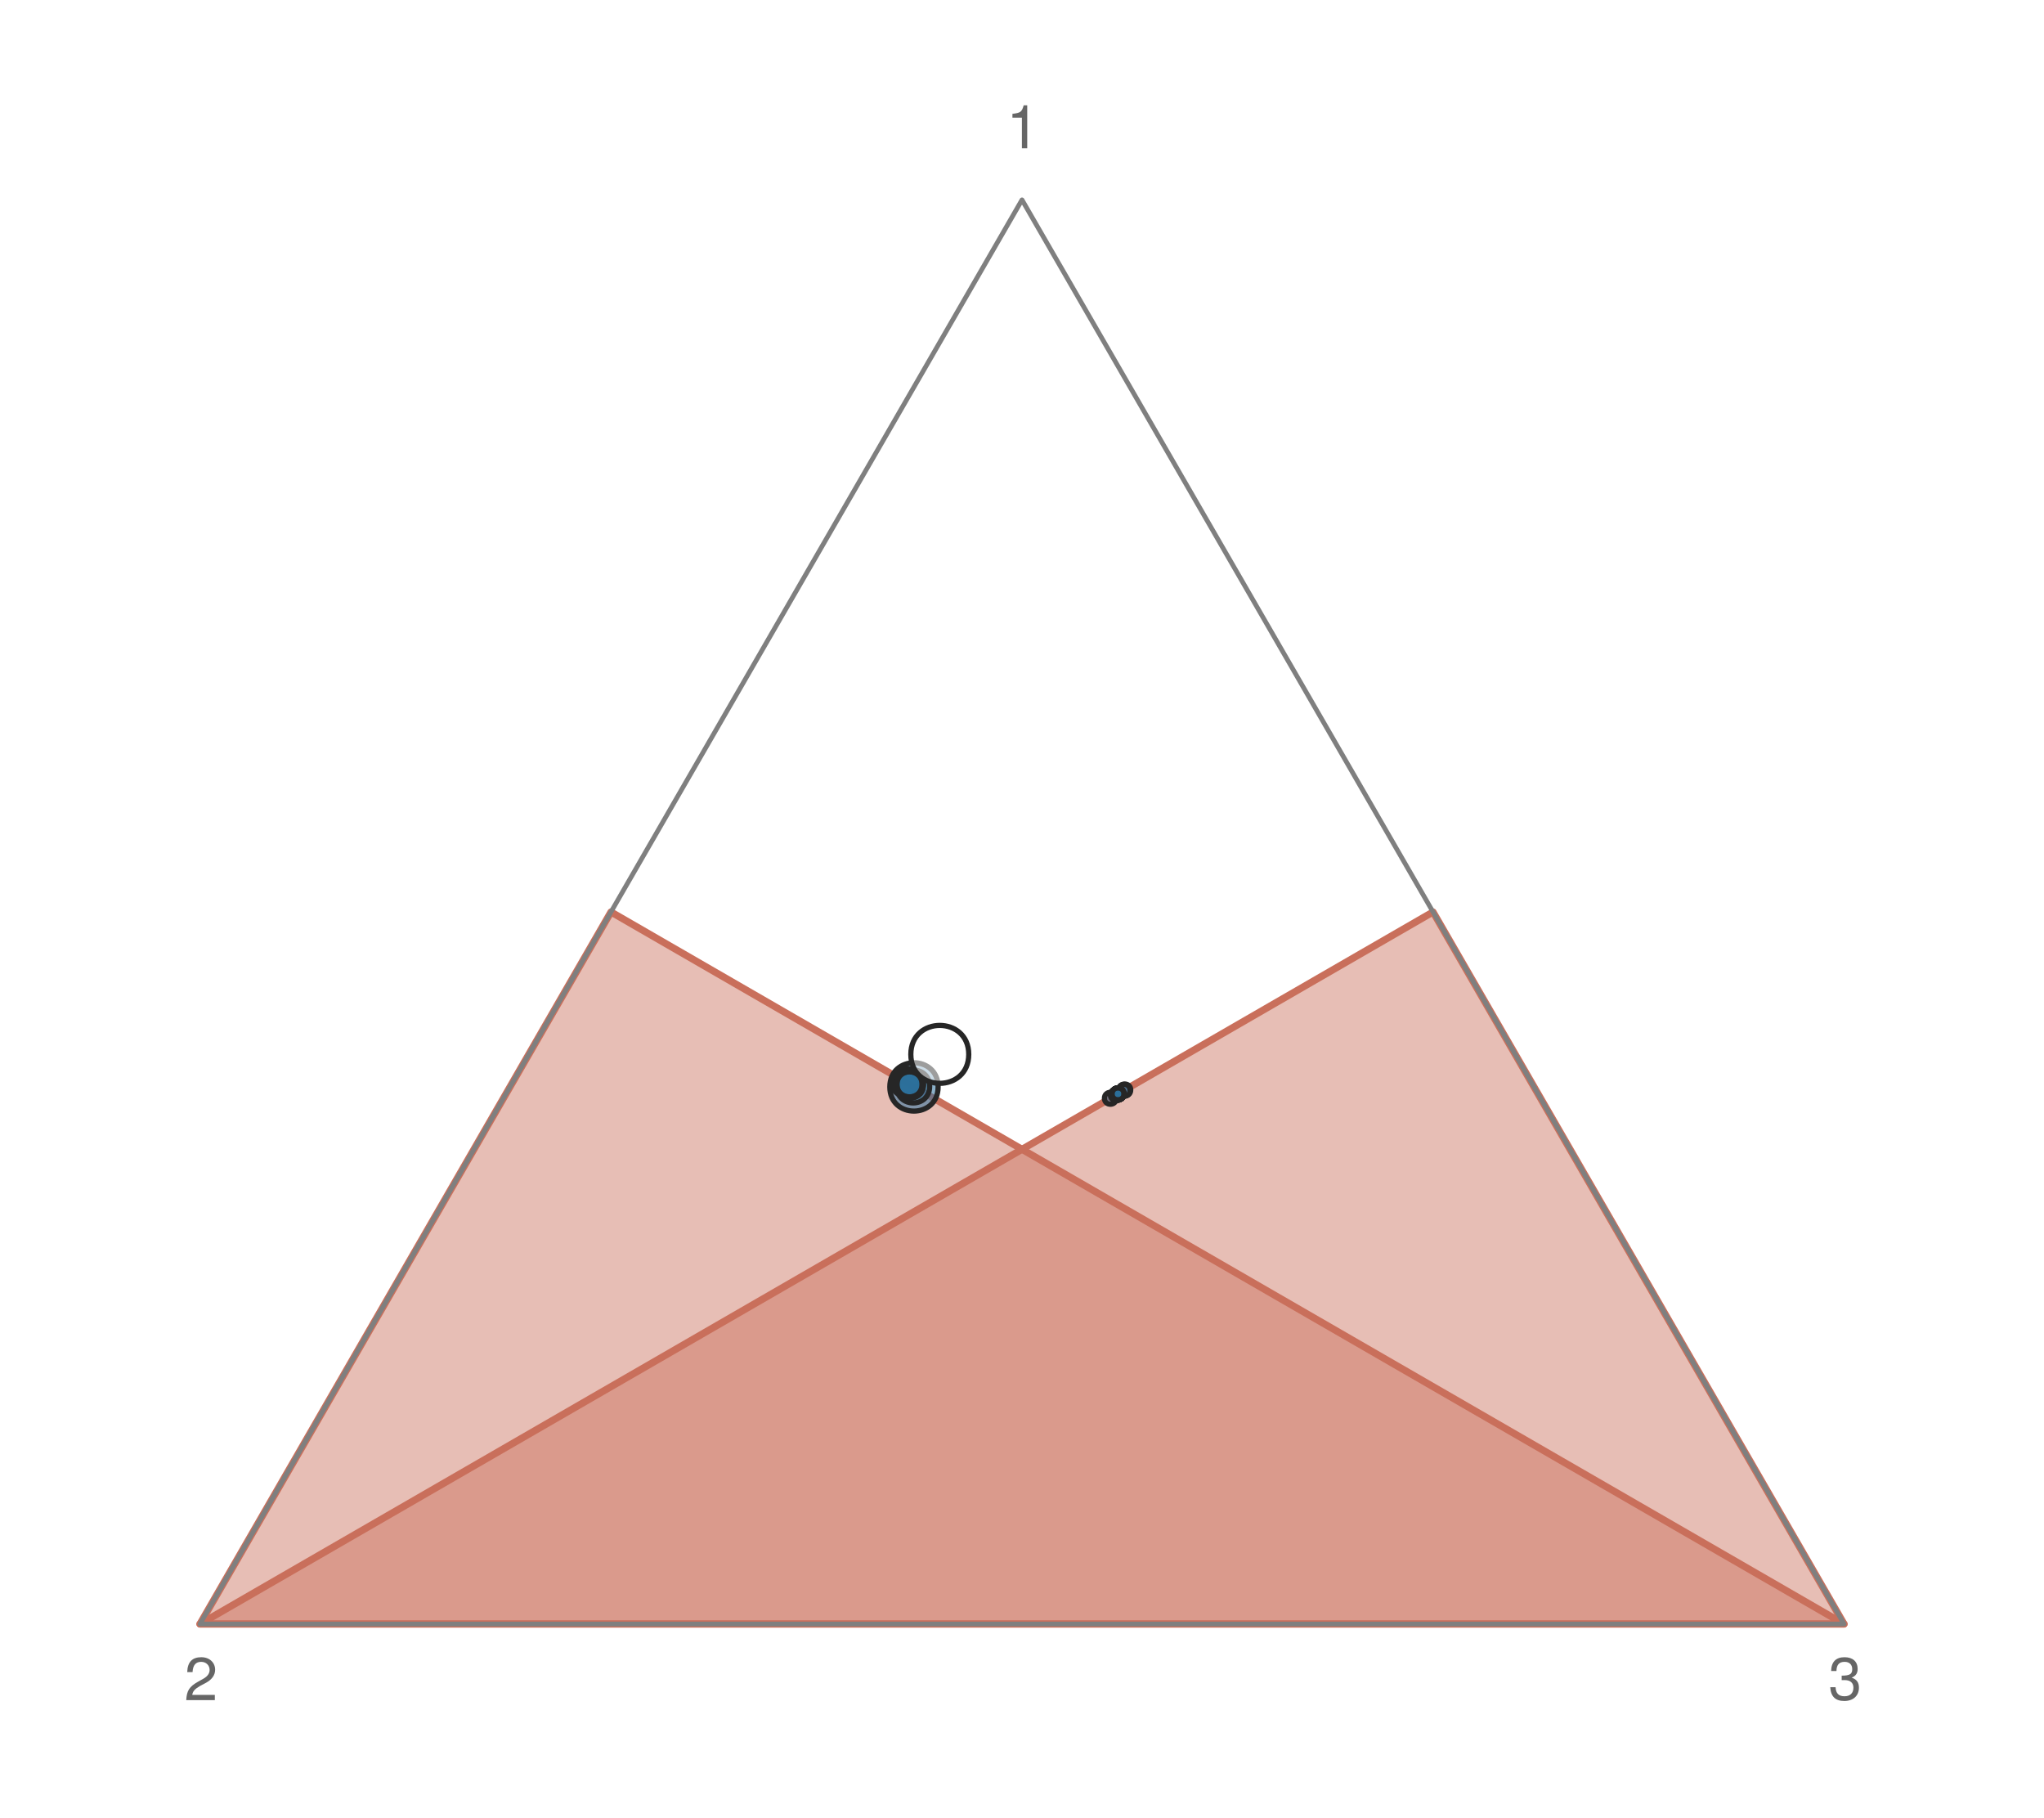
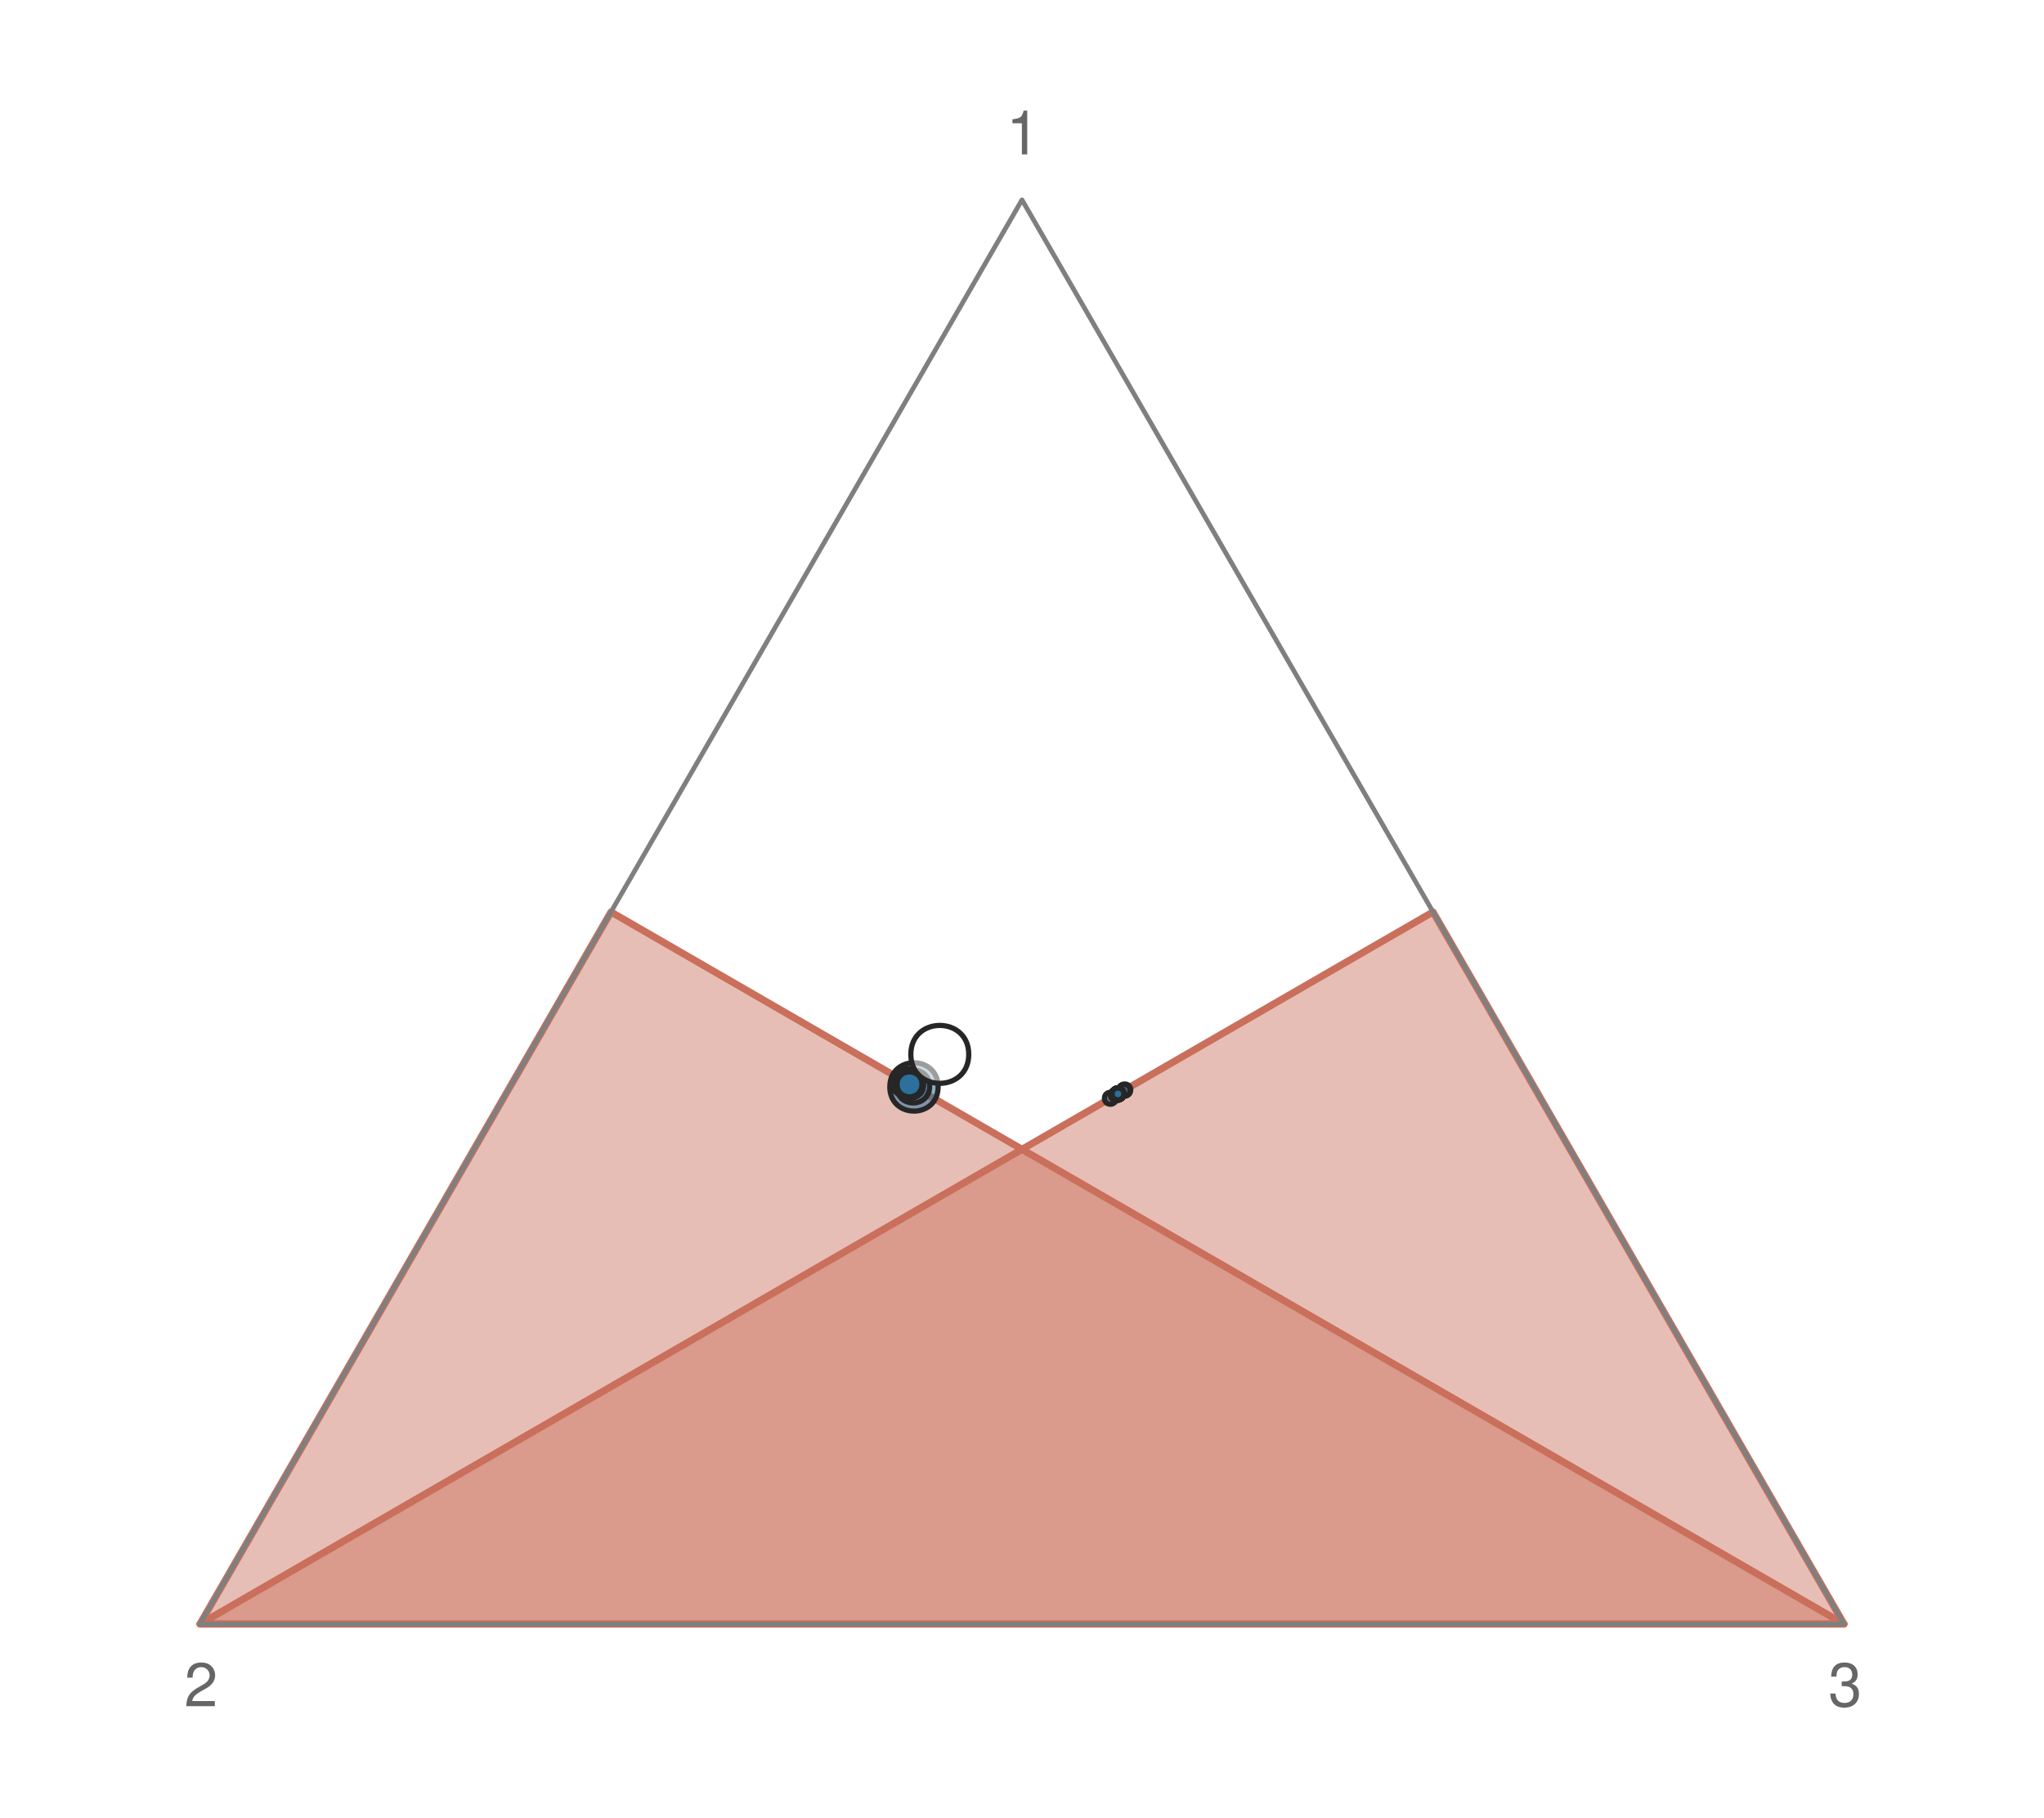
- <svg xmlns="http://www.w3.org/2000/svg" xmlns:xlink="http://www.w3.org/1999/xlink" width="324pt" height="288pt" viewBox="0 0 324 288" version="1.1">
+ <svg xmlns="http://www.w3.org/2000/svg" xmlns:xlink="http://www.w3.org/1999/xlink" width="324" height="288" viewBox="0 0 324 288">
  <defs>
    <g>
-       <symbol overflow="visible" id="glyph0-0">
-         <path style="stroke:none;" d="" />
-       </symbol>
-       <symbol overflow="visible" id="glyph0-1">
-         <path style="stroke:none;" d="M 3.328 0 L 3.328 -6.797 L 2.766 -6.797 C 2.469 -5.75 2.281 -5.609 0.984 -5.453 L 0.984 -4.844 L 2.484 -4.844 L 2.484 0 Z M 3.328 0 " />
-       </symbol>
-       <symbol overflow="visible" id="glyph0-2">
-         <path style="stroke:none;" d="M 4.906 -4.812 C 4.906 -5.953 4.016 -6.797 2.719 -6.797 C 1.328 -6.797 0.531 -6.094 0.484 -4.438 L 1.328 -4.438 C 1.391 -5.578 1.859 -6.062 2.703 -6.062 C 3.469 -6.062 4.031 -5.516 4.031 -4.781 C 4.031 -4.25 3.719 -3.797 3.125 -3.438 L 2.234 -2.938 C 0.812 -2.141 0.406 -1.5 0.328 0 L 4.859 0 L 4.859 -0.828 L 1.281 -0.828 C 1.359 -1.391 1.672 -1.75 2.5 -2.234 L 3.469 -2.75 C 4.406 -3.266 4.906 -3.969 4.906 -4.812 Z M 4.906 -4.812 " />
-       </symbol>
-       <symbol overflow="visible" id="glyph0-3">
-         <path style="stroke:none;" d="M 4.859 -1.969 C 4.859 -2.797 4.516 -3.281 3.703 -3.562 C 4.344 -3.812 4.656 -4.25 4.656 -4.938 C 4.656 -6.109 3.875 -6.797 2.578 -6.797 C 1.203 -6.797 0.484 -6.047 0.453 -4.609 L 1.297 -4.609 C 1.312 -5.609 1.734 -6.062 2.594 -6.062 C 3.344 -6.062 3.797 -5.625 3.797 -4.906 C 3.797 -4.172 3.469 -3.875 2.125 -3.875 L 2.125 -3.172 L 2.578 -3.172 C 3.516 -3.172 3.984 -2.719 3.984 -1.969 C 3.984 -1.109 3.469 -0.609 2.578 -0.609 C 1.656 -0.609 1.203 -1.062 1.156 -2.047 L 0.312 -2.047 C 0.406 -0.531 1.156 0.141 2.547 0.141 C 3.953 0.141 4.859 -0.688 4.859 -1.969 Z M 4.859 -1.969 " />
-       </symbol>
+       <g id="glyph-0-0">
+         <path d="M 2.484 -4.938 L 2.484 0 L 3.328 0 L 3.328 -6.938 L 2.766 -6.938 C 2.469 -5.875 2.281 -5.734 0.984 -5.562 L 0.984 -4.938 Z M 2.484 -4.938 " />
+       </g>
+       <g id="glyph-0-1">
+         <path d="M 4.859 -0.828 L 1.281 -0.828 C 1.359 -1.406 1.672 -1.781 2.5 -2.281 L 3.469 -2.828 C 4.406 -3.344 4.906 -4.062 4.906 -4.906 C 4.906 -5.484 4.672 -6.031 4.266 -6.406 C 3.859 -6.766 3.375 -6.938 2.719 -6.938 C 1.859 -6.938 1.219 -6.625 0.844 -6.031 C 0.609 -5.672 0.5 -5.234 0.484 -4.531 L 1.328 -4.531 C 1.359 -5.016 1.406 -5.281 1.531 -5.516 C 1.75 -5.938 2.188 -6.203 2.703 -6.203 C 3.469 -6.203 4.031 -5.641 4.031 -4.891 C 4.031 -4.344 3.719 -3.859 3.125 -3.516 L 2.234 -3 C 0.812 -2.172 0.406 -1.531 0.328 -0.016 L 4.859 -0.016 Z M 4.859 -0.828 " />
+       </g>
+       <g id="glyph-0-2">
+         <path d="M 2.125 -3.188 L 2.578 -3.188 C 3.5 -3.188 3.984 -2.766 3.984 -1.922 C 3.984 -1.062 3.469 -0.531 2.594 -0.531 C 1.656 -0.531 1.203 -1 1.156 -2.016 L 0.312 -2.016 C 0.344 -1.453 0.438 -1.094 0.609 -0.781 C 0.953 -0.109 1.625 0.219 2.547 0.219 C 3.953 0.219 4.859 -0.625 4.859 -1.938 C 4.859 -2.828 4.516 -3.297 3.703 -3.594 C 4.344 -3.844 4.656 -4.328 4.656 -5.031 C 4.656 -6.219 3.875 -6.938 2.578 -6.938 C 1.203 -6.938 0.484 -6.172 0.453 -4.703 L 1.297 -4.703 C 1.312 -5.125 1.344 -5.359 1.453 -5.578 C 1.641 -5.969 2.062 -6.203 2.594 -6.203 C 3.344 -6.203 3.797 -5.75 3.797 -5 C 3.797 -4.516 3.609 -4.219 3.25 -4.047 C 3.016 -3.953 2.703 -3.922 2.125 -3.906 Z M 2.125 -3.188 " />
+       </g>
    </g>
  </defs>
-   <g id="surface41">
-     <rect x="0" y="0" width="324" height="288" style="fill:rgb(100%,100%,100%);fill-opacity:1;stroke:none;" />
-     <path style="fill-rule:nonzero;fill:rgb(78.824%,43.529%,35.686%);fill-opacity:0.451;stroke-width:1.125;stroke-linecap:round;stroke-linejoin:round;stroke:rgb(78.824%,43.529%,35.686%);stroke-opacity:1;stroke-miterlimit:10;" d="M 96.848 144.52 L 31.695 257.363 L 292.305 257.363 Z M 96.848 144.52 " />
-     <path style="fill-rule:nonzero;fill:rgb(78.824%,43.529%,35.686%);fill-opacity:0.451;stroke-width:1.125;stroke-linecap:round;stroke-linejoin:round;stroke:rgb(78.824%,43.529%,35.686%);stroke-opacity:1;stroke-miterlimit:10;" d="M 227.152 144.52 L 31.695 257.363 L 292.305 257.363 Z M 227.152 144.52 " />
-     <path style="fill:none;stroke-width:0.75;stroke-linecap:round;stroke-linejoin:round;stroke:rgb(49.804%,49.804%,49.804%);stroke-opacity:1;stroke-miterlimit:10;" d="M 162 31.672 L 31.695 257.363 L 292.305 257.363 Z M 162 31.672 " />
-     <g style="fill:rgb(40%,40%,40%);fill-opacity:1;">
-       <use xlink:href="#glyph0-1" x="159.5" y="23.492" />
-     </g>
-     <g style="fill:rgb(40%,40%,40%);fill-opacity:1;">
-       <use xlink:href="#glyph0-2" x="29.195" y="269.418" />
-     </g>
-     <g style="fill:rgb(40%,40%,40%);fill-opacity:1;">
-       <use xlink:href="#glyph0-3" x="289.805" y="269.418" />
-     </g>
-     <path style="fill-rule:nonzero;fill:rgb(17.255%,43.529%,60.784%);fill-opacity:0.549;stroke-width:0.825;stroke-linecap:round;stroke-linejoin:round;stroke:rgb(14.902%,14.902%,14.902%);stroke-opacity:1;stroke-miterlimit:10;" d="M 148.703 172.246 C 148.703 177.352 141.047 177.352 141.047 172.246 C 141.047 167.141 148.703 167.141 148.703 172.246 " />
-     <path style="fill-rule:nonzero;fill:rgb(17.255%,43.529%,60.784%);fill-opacity:0.549;stroke-width:0.825;stroke-linecap:round;stroke-linejoin:round;stroke:rgb(14.902%,14.902%,14.902%);stroke-opacity:1;stroke-miterlimit:10;" d="M 145.781 171.492 C 145.781 174.438 141.359 174.438 141.359 171.492 C 141.359 168.547 145.781 168.547 145.781 171.492 " />
-     <path style="fill-rule:nonzero;fill:rgb(17.255%,43.529%,60.784%);fill-opacity:0.549;stroke-width:0.825;stroke-linecap:round;stroke-linejoin:round;stroke:rgb(14.902%,14.902%,14.902%);stroke-opacity:1;stroke-miterlimit:10;" d="M 147.359 172.172 C 147.359 175.652 142.141 175.652 142.141 172.172 C 142.141 168.695 147.359 168.695 147.359 172.172 " />
-     <path style="fill-rule:nonzero;fill:rgb(17.255%,43.529%,60.784%);fill-opacity:0.549;stroke-width:0.825;stroke-linecap:round;stroke-linejoin:round;stroke:rgb(14.902%,14.902%,14.902%);stroke-opacity:1;stroke-miterlimit:10;" d="M 145.797 171.598 C 145.797 174.328 141.703 174.328 141.703 171.598 C 141.703 168.867 145.797 168.867 145.797 171.598 " />
-     <path style="fill-rule:nonzero;fill:rgb(17.255%,43.529%,60.784%);fill-opacity:0.549;stroke-width:0.825;stroke-linecap:round;stroke-linejoin:round;stroke:rgb(14.902%,14.902%,14.902%);stroke-opacity:1;stroke-miterlimit:10;" d="M 146.281 171.785 C 146.281 174.723 141.875 174.723 141.875 171.785 C 141.875 168.848 146.281 168.848 146.281 171.785 " />
-     <path style="fill-rule:nonzero;fill:rgb(17.255%,43.529%,60.784%);fill-opacity:0.549;stroke-width:0.825;stroke-linecap:round;stroke-linejoin:round;stroke:rgb(14.902%,14.902%,14.902%);stroke-opacity:1;stroke-miterlimit:10;" d="M 146.398 171.855 C 146.398 174.789 141.996 174.789 141.996 171.855 C 141.996 168.922 146.398 168.922 146.398 171.855 " />
-     <path style="fill-rule:nonzero;fill:rgb(17.255%,43.529%,60.784%);fill-opacity:0.549;stroke-width:0.825;stroke-linecap:round;stroke-linejoin:round;stroke:rgb(14.902%,14.902%,14.902%);stroke-opacity:1;stroke-miterlimit:10;" d="M 146.34 171.848 C 146.34 174.723 142.031 174.723 142.031 171.848 C 142.031 168.977 146.34 168.977 146.34 171.848 " />
-     <path style="fill-rule:nonzero;fill:rgb(17.255%,43.529%,60.784%);fill-opacity:0.549;stroke-width:0.825;stroke-linecap:round;stroke-linejoin:round;stroke:rgb(14.902%,14.902%,14.902%);stroke-opacity:1;stroke-miterlimit:10;" d="M 146.297 171.844 C 146.297 174.668 142.062 174.668 142.062 171.844 C 142.062 169.02 146.297 169.02 146.297 171.844 " />
-     <path style="fill-rule:nonzero;fill:rgb(17.255%,43.529%,60.784%);fill-opacity:0.549;stroke-width:0.825;stroke-linecap:round;stroke-linejoin:round;stroke:rgb(14.902%,14.902%,14.902%);stroke-opacity:1;stroke-miterlimit:10;" d="M 146.266 171.844 C 146.266 174.629 142.086 174.629 142.086 171.844 C 142.086 169.055 146.266 169.055 146.266 171.844 " />
-     <path style="fill-rule:nonzero;fill:rgb(17.255%,43.529%,60.784%);fill-opacity:0.549;stroke-width:0.825;stroke-linecap:round;stroke-linejoin:round;stroke:rgb(14.902%,14.902%,14.902%);stroke-opacity:1;stroke-miterlimit:10;" d="M 146.242 171.844 C 146.242 174.598 142.109 174.598 142.109 171.844 C 142.109 169.086 146.242 169.086 146.242 171.844 " />
-     <path style="fill-rule:nonzero;fill:rgb(17.255%,43.529%,60.784%);fill-opacity:0.549;stroke-width:0.825;stroke-linecap:round;stroke-linejoin:round;stroke:rgb(14.902%,14.902%,14.902%);stroke-opacity:1;stroke-miterlimit:10;" d="M 146.219 171.84 C 146.219 174.57 142.129 174.57 142.129 171.84 C 142.129 169.113 146.219 169.113 146.219 171.84 " />
-     <path style="fill-rule:nonzero;fill:rgb(17.255%,43.529%,60.784%);fill-opacity:0.549;stroke-width:0.825;stroke-linecap:round;stroke-linejoin:round;stroke:rgb(14.902%,14.902%,14.902%);stroke-opacity:1;stroke-miterlimit:10;" d="M 146.199 171.84 C 146.199 174.543 142.145 174.543 142.145 171.84 C 142.145 169.137 146.199 169.137 146.199 171.84 " />
-     <path style="fill-rule:nonzero;fill:rgb(17.255%,43.529%,60.784%);fill-opacity:0.549;stroke-width:0.825;stroke-linecap:round;stroke-linejoin:round;stroke:rgb(14.902%,14.902%,14.902%);stroke-opacity:1;stroke-miterlimit:10;" d="M 146.184 171.84 C 146.184 174.523 142.16 174.523 142.16 171.84 C 142.16 169.16 146.184 169.16 146.184 171.84 " />
-     <path style="fill-rule:nonzero;fill:rgb(17.255%,43.529%,60.784%);fill-opacity:0.549;stroke-width:0.825;stroke-linecap:round;stroke-linejoin:round;stroke:rgb(14.902%,14.902%,14.902%);stroke-opacity:1;stroke-miterlimit:10;" d="M 146.168 171.84 C 146.168 174.504 142.176 174.504 142.176 171.84 C 142.176 169.18 146.168 169.18 146.168 171.84 " />
-     <path style="fill-rule:nonzero;fill:rgb(17.255%,43.529%,60.784%);fill-opacity:0.549;stroke-width:0.825;stroke-linecap:round;stroke-linejoin:round;stroke:rgb(14.902%,14.902%,14.902%);stroke-opacity:1;stroke-miterlimit:10;" d="M 146.156 171.84 C 146.156 174.484 142.188 174.484 142.188 171.84 C 142.188 169.195 146.156 169.195 146.156 171.84 " />
-     <path style="fill-rule:nonzero;fill:rgb(17.255%,43.529%,60.784%);fill-opacity:0.549;stroke-width:0.825;stroke-linecap:round;stroke-linejoin:round;stroke:rgb(14.902%,14.902%,14.902%);stroke-opacity:1;stroke-miterlimit:10;" d="M 179.234 172.73 C 179.234 173.988 177.344 173.988 177.344 172.73 C 177.344 171.469 179.234 171.469 179.234 172.73 " />
-     <path style="fill-rule:nonzero;fill:rgb(17.255%,43.529%,60.784%);fill-opacity:0.549;stroke-width:0.825;stroke-linecap:round;stroke-linejoin:round;stroke:rgb(14.902%,14.902%,14.902%);stroke-opacity:1;stroke-miterlimit:10;" d="M 176.957 174.043 C 176.957 175.305 175.066 175.305 175.066 174.043 C 175.066 172.785 176.957 172.785 176.957 174.043 " />
-     <path style="fill-rule:nonzero;fill:rgb(17.255%,43.529%,60.784%);fill-opacity:0.549;stroke-width:0.825;stroke-linecap:round;stroke-linejoin:round;stroke:rgb(14.902%,14.902%,14.902%);stroke-opacity:1;stroke-miterlimit:10;" d="M 177.902 173.5 C 177.902 174.758 176.012 174.758 176.012 173.5 C 176.012 172.238 177.902 172.238 177.902 173.5 " />
-     <path style="fill-rule:nonzero;fill:rgb(17.255%,43.529%,60.784%);fill-opacity:0.549;stroke-width:0.825;stroke-linecap:round;stroke-linejoin:round;stroke:rgb(14.902%,14.902%,14.902%);stroke-opacity:1;stroke-miterlimit:10;" d="M 179.129 172.789 C 179.129 174.051 177.238 174.051 177.238 172.789 C 177.238 171.531 179.129 171.531 179.129 172.789 " />
-     <path style="fill-rule:nonzero;fill:rgb(17.255%,43.529%,60.784%);fill-opacity:0.549;stroke-width:0.825;stroke-linecap:round;stroke-linejoin:round;stroke:rgb(14.902%,14.902%,14.902%);stroke-opacity:1;stroke-miterlimit:10;" d="M 178.059 173.406 C 178.059 174.668 176.168 174.668 176.168 173.406 C 176.168 172.148 178.059 172.148 178.059 173.406 " />
-     <path style="fill-rule:nonzero;fill:rgb(17.255%,43.529%,60.784%);fill-opacity:0.549;stroke-width:0.825;stroke-linecap:round;stroke-linejoin:round;stroke:rgb(14.902%,14.902%,14.902%);stroke-opacity:1;stroke-miterlimit:10;" d="M 178.152 173.355 C 178.152 174.613 176.262 174.613 176.262 173.355 C 176.262 172.094 178.152 172.094 178.152 173.355 " />
-     <path style="fill-rule:nonzero;fill:rgb(17.255%,43.529%,60.784%);fill-opacity:0.549;stroke-width:0.825;stroke-linecap:round;stroke-linejoin:round;stroke:rgb(14.902%,14.902%,14.902%);stroke-opacity:1;stroke-miterlimit:10;" d="M 178.18 173.336 C 178.18 174.598 176.289 174.598 176.289 173.336 C 176.289 172.078 178.18 172.078 178.18 173.336 " />
-     <path style="fill-rule:nonzero;fill:rgb(17.255%,43.529%,60.784%);fill-opacity:0.549;stroke-width:0.825;stroke-linecap:round;stroke-linejoin:round;stroke:rgb(14.902%,14.902%,14.902%);stroke-opacity:1;stroke-miterlimit:10;" d="M 178.152 173.352 C 178.152 174.613 176.266 174.613 176.266 173.352 C 176.266 172.094 178.152 172.094 178.152 173.352 " />
-     <path style="fill-rule:nonzero;fill:rgb(17.255%,43.529%,60.784%);fill-opacity:0.549;stroke-width:0.825;stroke-linecap:round;stroke-linejoin:round;stroke:rgb(14.902%,14.902%,14.902%);stroke-opacity:1;stroke-miterlimit:10;" d="M 178.141 173.359 C 178.141 174.621 176.25 174.621 176.25 173.359 C 176.25 172.098 178.141 172.098 178.141 173.359 " />
-     <path style="fill-rule:nonzero;fill:rgb(17.255%,43.529%,60.784%);fill-opacity:0.549;stroke-width:0.825;stroke-linecap:round;stroke-linejoin:round;stroke:rgb(14.902%,14.902%,14.902%);stroke-opacity:1;stroke-miterlimit:10;" d="M 178.137 173.363 C 178.137 174.621 176.246 174.621 176.246 173.363 C 176.246 172.102 178.137 172.102 178.137 173.363 " />
-     <path style="fill-rule:nonzero;fill:rgb(17.255%,43.529%,60.784%);fill-opacity:0.549;stroke-width:0.825;stroke-linecap:round;stroke-linejoin:round;stroke:rgb(14.902%,14.902%,14.902%);stroke-opacity:1;stroke-miterlimit:10;" d="M 178.141 173.359 C 178.141 174.621 176.25 174.621 176.25 173.359 C 176.25 172.102 178.141 172.102 178.141 173.359 " />
-     <path style="fill-rule:nonzero;fill:rgb(17.255%,43.529%,60.784%);fill-opacity:0.549;stroke-width:0.825;stroke-linecap:round;stroke-linejoin:round;stroke:rgb(14.902%,14.902%,14.902%);stroke-opacity:1;stroke-miterlimit:10;" d="M 178.145 173.359 C 178.145 174.617 176.254 174.617 176.254 173.359 C 176.254 172.098 178.145 172.098 178.145 173.359 " />
-     <path style="fill-rule:nonzero;fill:rgb(17.255%,43.529%,60.784%);fill-opacity:0.549;stroke-width:0.825;stroke-linecap:round;stroke-linejoin:round;stroke:rgb(14.902%,14.902%,14.902%);stroke-opacity:1;stroke-miterlimit:10;" d="M 178.148 173.355 C 178.148 174.613 176.258 174.613 176.258 173.355 C 176.258 172.094 178.148 172.094 178.148 173.355 " />
-     <path style="fill-rule:nonzero;fill:rgb(17.255%,43.529%,60.784%);fill-opacity:0.549;stroke-width:0.825;stroke-linecap:round;stroke-linejoin:round;stroke:rgb(14.902%,14.902%,14.902%);stroke-opacity:1;stroke-miterlimit:10;" d="M 178.156 173.352 C 178.156 174.609 176.266 174.609 176.266 173.352 C 176.266 172.09 178.156 172.09 178.156 173.352 " />
-     <path style="fill-rule:nonzero;fill:rgb(17.255%,43.529%,60.784%);fill-opacity:0.549;stroke-width:0.825;stroke-linecap:round;stroke-linejoin:round;stroke:rgb(14.902%,14.902%,14.902%);stroke-opacity:1;stroke-miterlimit:10;" d="M 178.164 173.348 C 178.164 174.605 176.273 174.605 176.273 173.348 C 176.273 172.086 178.164 172.086 178.164 173.348 " />
-     <path style="fill-rule:nonzero;fill:rgb(100%,100%,100%);fill-opacity:0.549;stroke-width:0.825;stroke-linecap:round;stroke-linejoin:round;stroke:rgb(14.902%,14.902%,14.902%);stroke-opacity:1;stroke-miterlimit:10;" d="M 153.559 167.086 C 153.559 173.207 144.379 173.207 144.379 167.086 C 144.379 160.969 153.559 160.969 153.559 167.086 " />
+   <rect x="-32.4" y="-28.8" width="388.8" height="345.6" fill="rgb(100%, 100%, 100%)" fill-opacity="1" />
+   <path fill-rule="nonzero" fill="rgb(78.824%, 43.529%, 35.686%)" fill-opacity="0.451" stroke-width="1.125" stroke-linecap="round" stroke-linejoin="round" stroke="rgb(78.824%, 43.529%, 35.686%)" stroke-opacity="1" stroke-miterlimit="10" d="M 96.848 144.52 L 31.695 257.363 L 292.305 257.363 Z M 96.848 144.52 " />
+   <path fill-rule="nonzero" fill="rgb(78.824%, 43.529%, 35.686%)" fill-opacity="0.451" stroke-width="1.125" stroke-linecap="round" stroke-linejoin="round" stroke="rgb(78.824%, 43.529%, 35.686%)" stroke-opacity="1" stroke-miterlimit="10" d="M 227.152 144.52 L 31.695 257.363 L 292.305 257.363 Z M 227.152 144.52 " />
+   <path fill="none" stroke-width="0.75" stroke-linecap="round" stroke-linejoin="round" stroke="rgb(49.804%, 49.804%, 49.804%)" stroke-opacity="1" stroke-miterlimit="10" d="M 162 31.672 L 31.695 257.363 L 292.305 257.363 Z M 162 31.672 " />
+   <g fill="rgb(40%, 40%, 40%)" fill-opacity="1">
+     <use xlink:href="#glyph-0-0" x="159.5" y="24.47" />
  </g>
+   <g fill="rgb(40%, 40%, 40%)" fill-opacity="1">
+     <use xlink:href="#glyph-0-1" x="29.195" y="270.396" />
+   </g>
+   <g fill="rgb(40%, 40%, 40%)" fill-opacity="1">
+     <use xlink:href="#glyph-0-2" x="289.805" y="270.396" />
+   </g>
+   <path fill-rule="nonzero" fill="rgb(17.255%, 43.529%, 60.784%)" fill-opacity="0.549" stroke-width="0.825" stroke-linecap="round" stroke-linejoin="round" stroke="rgb(14.902%, 14.902%, 14.902%)" stroke-opacity="1" stroke-miterlimit="10" d="M 148.703 172.246 C 148.703 177.352 141.047 177.352 141.047 172.246 C 141.047 167.141 148.703 167.141 148.703 172.246 " />
+   <path fill-rule="nonzero" fill="rgb(17.255%, 43.529%, 60.784%)" fill-opacity="0.549" stroke-width="0.825" stroke-linecap="round" stroke-linejoin="round" stroke="rgb(14.902%, 14.902%, 14.902%)" stroke-opacity="1" stroke-miterlimit="10" d="M 145.781 171.492 C 145.781 174.438 141.359 174.438 141.359 171.492 C 141.359 168.547 145.781 168.547 145.781 171.492 " />
+   <path fill-rule="nonzero" fill="rgb(17.255%, 43.529%, 60.784%)" fill-opacity="0.549" stroke-width="0.825" stroke-linecap="round" stroke-linejoin="round" stroke="rgb(14.902%, 14.902%, 14.902%)" stroke-opacity="1" stroke-miterlimit="10" d="M 147.359 172.172 C 147.359 175.652 142.141 175.652 142.141 172.172 C 142.141 168.695 147.359 168.695 147.359 172.172 " />
+   <path fill-rule="nonzero" fill="rgb(17.255%, 43.529%, 60.784%)" fill-opacity="0.549" stroke-width="0.825" stroke-linecap="round" stroke-linejoin="round" stroke="rgb(14.902%, 14.902%, 14.902%)" stroke-opacity="1" stroke-miterlimit="10" d="M 145.797 171.598 C 145.797 174.328 141.703 174.328 141.703 171.598 C 141.703 168.867 145.797 168.867 145.797 171.598 " />
+   <path fill-rule="nonzero" fill="rgb(17.255%, 43.529%, 60.784%)" fill-opacity="0.549" stroke-width="0.825" stroke-linecap="round" stroke-linejoin="round" stroke="rgb(14.902%, 14.902%, 14.902%)" stroke-opacity="1" stroke-miterlimit="10" d="M 146.281 171.785 C 146.281 174.723 141.875 174.723 141.875 171.785 C 141.875 168.848 146.281 168.848 146.281 171.785 " />
+   <path fill-rule="nonzero" fill="rgb(17.255%, 43.529%, 60.784%)" fill-opacity="0.549" stroke-width="0.825" stroke-linecap="round" stroke-linejoin="round" stroke="rgb(14.902%, 14.902%, 14.902%)" stroke-opacity="1" stroke-miterlimit="10" d="M 146.398 171.855 C 146.398 174.789 141.996 174.789 141.996 171.855 C 141.996 168.922 146.398 168.922 146.398 171.855 " />
+   <path fill-rule="nonzero" fill="rgb(17.255%, 43.529%, 60.784%)" fill-opacity="0.549" stroke-width="0.825" stroke-linecap="round" stroke-linejoin="round" stroke="rgb(14.902%, 14.902%, 14.902%)" stroke-opacity="1" stroke-miterlimit="10" d="M 146.34 171.848 C 146.34 174.723 142.031 174.723 142.031 171.848 C 142.031 168.977 146.34 168.977 146.34 171.848 " />
+   <path fill-rule="nonzero" fill="rgb(17.255%, 43.529%, 60.784%)" fill-opacity="0.549" stroke-width="0.825" stroke-linecap="round" stroke-linejoin="round" stroke="rgb(14.902%, 14.902%, 14.902%)" stroke-opacity="1" stroke-miterlimit="10" d="M 146.297 171.844 C 146.297 174.668 142.062 174.668 142.062 171.844 C 142.062 169.02 146.297 169.02 146.297 171.844 " />
+   <path fill-rule="nonzero" fill="rgb(17.255%, 43.529%, 60.784%)" fill-opacity="0.549" stroke-width="0.825" stroke-linecap="round" stroke-linejoin="round" stroke="rgb(14.902%, 14.902%, 14.902%)" stroke-opacity="1" stroke-miterlimit="10" d="M 146.266 171.844 C 146.266 174.629 142.086 174.629 142.086 171.844 C 142.086 169.055 146.266 169.055 146.266 171.844 " />
+   <path fill-rule="nonzero" fill="rgb(17.255%, 43.529%, 60.784%)" fill-opacity="0.549" stroke-width="0.825" stroke-linecap="round" stroke-linejoin="round" stroke="rgb(14.902%, 14.902%, 14.902%)" stroke-opacity="1" stroke-miterlimit="10" d="M 146.242 171.844 C 146.242 174.598 142.109 174.598 142.109 171.844 C 142.109 169.086 146.242 169.086 146.242 171.844 " />
+   <path fill-rule="nonzero" fill="rgb(17.255%, 43.529%, 60.784%)" fill-opacity="0.549" stroke-width="0.825" stroke-linecap="round" stroke-linejoin="round" stroke="rgb(14.902%, 14.902%, 14.902%)" stroke-opacity="1" stroke-miterlimit="10" d="M 146.219 171.84 C 146.219 174.57 142.129 174.57 142.129 171.84 C 142.129 169.113 146.219 169.113 146.219 171.84 " />
+   <path fill-rule="nonzero" fill="rgb(17.255%, 43.529%, 60.784%)" fill-opacity="0.549" stroke-width="0.825" stroke-linecap="round" stroke-linejoin="round" stroke="rgb(14.902%, 14.902%, 14.902%)" stroke-opacity="1" stroke-miterlimit="10" d="M 146.199 171.84 C 146.199 174.543 142.145 174.543 142.145 171.84 C 142.145 169.137 146.199 169.137 146.199 171.84 " />
+   <path fill-rule="nonzero" fill="rgb(17.255%, 43.529%, 60.784%)" fill-opacity="0.549" stroke-width="0.825" stroke-linecap="round" stroke-linejoin="round" stroke="rgb(14.902%, 14.902%, 14.902%)" stroke-opacity="1" stroke-miterlimit="10" d="M 146.184 171.84 C 146.184 174.523 142.16 174.523 142.16 171.84 C 142.16 169.16 146.184 169.16 146.184 171.84 " />
+   <path fill-rule="nonzero" fill="rgb(17.255%, 43.529%, 60.784%)" fill-opacity="0.549" stroke-width="0.825" stroke-linecap="round" stroke-linejoin="round" stroke="rgb(14.902%, 14.902%, 14.902%)" stroke-opacity="1" stroke-miterlimit="10" d="M 146.168 171.84 C 146.168 174.504 142.176 174.504 142.176 171.84 C 142.176 169.18 146.168 169.18 146.168 171.84 " />
+   <path fill-rule="nonzero" fill="rgb(17.255%, 43.529%, 60.784%)" fill-opacity="0.549" stroke-width="0.825" stroke-linecap="round" stroke-linejoin="round" stroke="rgb(14.902%, 14.902%, 14.902%)" stroke-opacity="1" stroke-miterlimit="10" d="M 146.156 171.84 C 146.156 174.484 142.188 174.484 142.188 171.84 C 142.188 169.195 146.156 169.195 146.156 171.84 " />
+   <path fill-rule="nonzero" fill="rgb(17.255%, 43.529%, 60.784%)" fill-opacity="0.549" stroke-width="0.825" stroke-linecap="round" stroke-linejoin="round" stroke="rgb(14.902%, 14.902%, 14.902%)" stroke-opacity="1" stroke-miterlimit="10" d="M 179.234 172.73 C 179.234 173.988 177.344 173.988 177.344 172.73 C 177.344 171.469 179.234 171.469 179.234 172.73 " />
+   <path fill-rule="nonzero" fill="rgb(17.255%, 43.529%, 60.784%)" fill-opacity="0.549" stroke-width="0.825" stroke-linecap="round" stroke-linejoin="round" stroke="rgb(14.902%, 14.902%, 14.902%)" stroke-opacity="1" stroke-miterlimit="10" d="M 176.957 174.043 C 176.957 175.305 175.066 175.305 175.066 174.043 C 175.066 172.785 176.957 172.785 176.957 174.043 " />
+   <path fill-rule="nonzero" fill="rgb(17.255%, 43.529%, 60.784%)" fill-opacity="0.549" stroke-width="0.825" stroke-linecap="round" stroke-linejoin="round" stroke="rgb(14.902%, 14.902%, 14.902%)" stroke-opacity="1" stroke-miterlimit="10" d="M 177.902 173.5 C 177.902 174.758 176.012 174.758 176.012 173.5 C 176.012 172.238 177.902 172.238 177.902 173.5 " />
+   <path fill-rule="nonzero" fill="rgb(17.255%, 43.529%, 60.784%)" fill-opacity="0.549" stroke-width="0.825" stroke-linecap="round" stroke-linejoin="round" stroke="rgb(14.902%, 14.902%, 14.902%)" stroke-opacity="1" stroke-miterlimit="10" d="M 179.129 172.789 C 179.129 174.051 177.238 174.051 177.238 172.789 C 177.238 171.531 179.129 171.531 179.129 172.789 " />
+   <path fill-rule="nonzero" fill="rgb(17.255%, 43.529%, 60.784%)" fill-opacity="0.549" stroke-width="0.825" stroke-linecap="round" stroke-linejoin="round" stroke="rgb(14.902%, 14.902%, 14.902%)" stroke-opacity="1" stroke-miterlimit="10" d="M 178.059 173.406 C 178.059 174.668 176.168 174.668 176.168 173.406 C 176.168 172.148 178.059 172.148 178.059 173.406 " />
+   <path fill-rule="nonzero" fill="rgb(17.255%, 43.529%, 60.784%)" fill-opacity="0.549" stroke-width="0.825" stroke-linecap="round" stroke-linejoin="round" stroke="rgb(14.902%, 14.902%, 14.902%)" stroke-opacity="1" stroke-miterlimit="10" d="M 178.152 173.355 C 178.152 174.613 176.262 174.613 176.262 173.355 C 176.262 172.094 178.152 172.094 178.152 173.355 " />
+   <path fill-rule="nonzero" fill="rgb(17.255%, 43.529%, 60.784%)" fill-opacity="0.549" stroke-width="0.825" stroke-linecap="round" stroke-linejoin="round" stroke="rgb(14.902%, 14.902%, 14.902%)" stroke-opacity="1" stroke-miterlimit="10" d="M 178.18 173.336 C 178.18 174.598 176.289 174.598 176.289 173.336 C 176.289 172.078 178.18 172.078 178.18 173.336 " />
+   <path fill-rule="nonzero" fill="rgb(17.255%, 43.529%, 60.784%)" fill-opacity="0.549" stroke-width="0.825" stroke-linecap="round" stroke-linejoin="round" stroke="rgb(14.902%, 14.902%, 14.902%)" stroke-opacity="1" stroke-miterlimit="10" d="M 178.152 173.352 C 178.152 174.613 176.266 174.613 176.266 173.352 C 176.266 172.094 178.152 172.094 178.152 173.352 " />
+   <path fill-rule="nonzero" fill="rgb(17.255%, 43.529%, 60.784%)" fill-opacity="0.549" stroke-width="0.825" stroke-linecap="round" stroke-linejoin="round" stroke="rgb(14.902%, 14.902%, 14.902%)" stroke-opacity="1" stroke-miterlimit="10" d="M 178.141 173.359 C 178.141 174.621 176.25 174.621 176.25 173.359 C 176.25 172.098 178.141 172.098 178.141 173.359 " />
+   <path fill-rule="nonzero" fill="rgb(17.255%, 43.529%, 60.784%)" fill-opacity="0.549" stroke-width="0.825" stroke-linecap="round" stroke-linejoin="round" stroke="rgb(14.902%, 14.902%, 14.902%)" stroke-opacity="1" stroke-miterlimit="10" d="M 178.137 173.363 C 178.137 174.621 176.246 174.621 176.246 173.363 C 176.246 172.102 178.137 172.102 178.137 173.363 " />
+   <path fill-rule="nonzero" fill="rgb(17.255%, 43.529%, 60.784%)" fill-opacity="0.549" stroke-width="0.825" stroke-linecap="round" stroke-linejoin="round" stroke="rgb(14.902%, 14.902%, 14.902%)" stroke-opacity="1" stroke-miterlimit="10" d="M 178.141 173.359 C 178.141 174.621 176.25 174.621 176.25 173.359 C 176.25 172.102 178.141 172.102 178.141 173.359 " />
+   <path fill-rule="nonzero" fill="rgb(17.255%, 43.529%, 60.784%)" fill-opacity="0.549" stroke-width="0.825" stroke-linecap="round" stroke-linejoin="round" stroke="rgb(14.902%, 14.902%, 14.902%)" stroke-opacity="1" stroke-miterlimit="10" d="M 178.145 173.359 C 178.145 174.617 176.254 174.617 176.254 173.359 C 176.254 172.098 178.145 172.098 178.145 173.359 " />
+   <path fill-rule="nonzero" fill="rgb(17.255%, 43.529%, 60.784%)" fill-opacity="0.549" stroke-width="0.825" stroke-linecap="round" stroke-linejoin="round" stroke="rgb(14.902%, 14.902%, 14.902%)" stroke-opacity="1" stroke-miterlimit="10" d="M 178.148 173.355 C 178.148 174.613 176.258 174.613 176.258 173.355 C 176.258 172.094 178.148 172.094 178.148 173.355 " />
+   <path fill-rule="nonzero" fill="rgb(17.255%, 43.529%, 60.784%)" fill-opacity="0.549" stroke-width="0.825" stroke-linecap="round" stroke-linejoin="round" stroke="rgb(14.902%, 14.902%, 14.902%)" stroke-opacity="1" stroke-miterlimit="10" d="M 178.156 173.352 C 178.156 174.609 176.266 174.609 176.266 173.352 C 176.266 172.09 178.156 172.09 178.156 173.352 " />
+   <path fill-rule="nonzero" fill="rgb(17.255%, 43.529%, 60.784%)" fill-opacity="0.549" stroke-width="0.825" stroke-linecap="round" stroke-linejoin="round" stroke="rgb(14.902%, 14.902%, 14.902%)" stroke-opacity="1" stroke-miterlimit="10" d="M 178.164 173.348 C 178.164 174.605 176.273 174.605 176.273 173.348 C 176.273 172.086 178.164 172.086 178.164 173.348 " />
+   <path fill-rule="nonzero" fill="rgb(100%, 100%, 100%)" fill-opacity="0.549" stroke-width="0.825" stroke-linecap="round" stroke-linejoin="round" stroke="rgb(14.902%, 14.902%, 14.902%)" stroke-opacity="1" stroke-miterlimit="10" d="M 153.559 167.086 C 153.559 173.207 144.379 173.207 144.379 167.086 C 144.379 160.969 153.559 160.969 153.559 167.086 " />
</svg>
